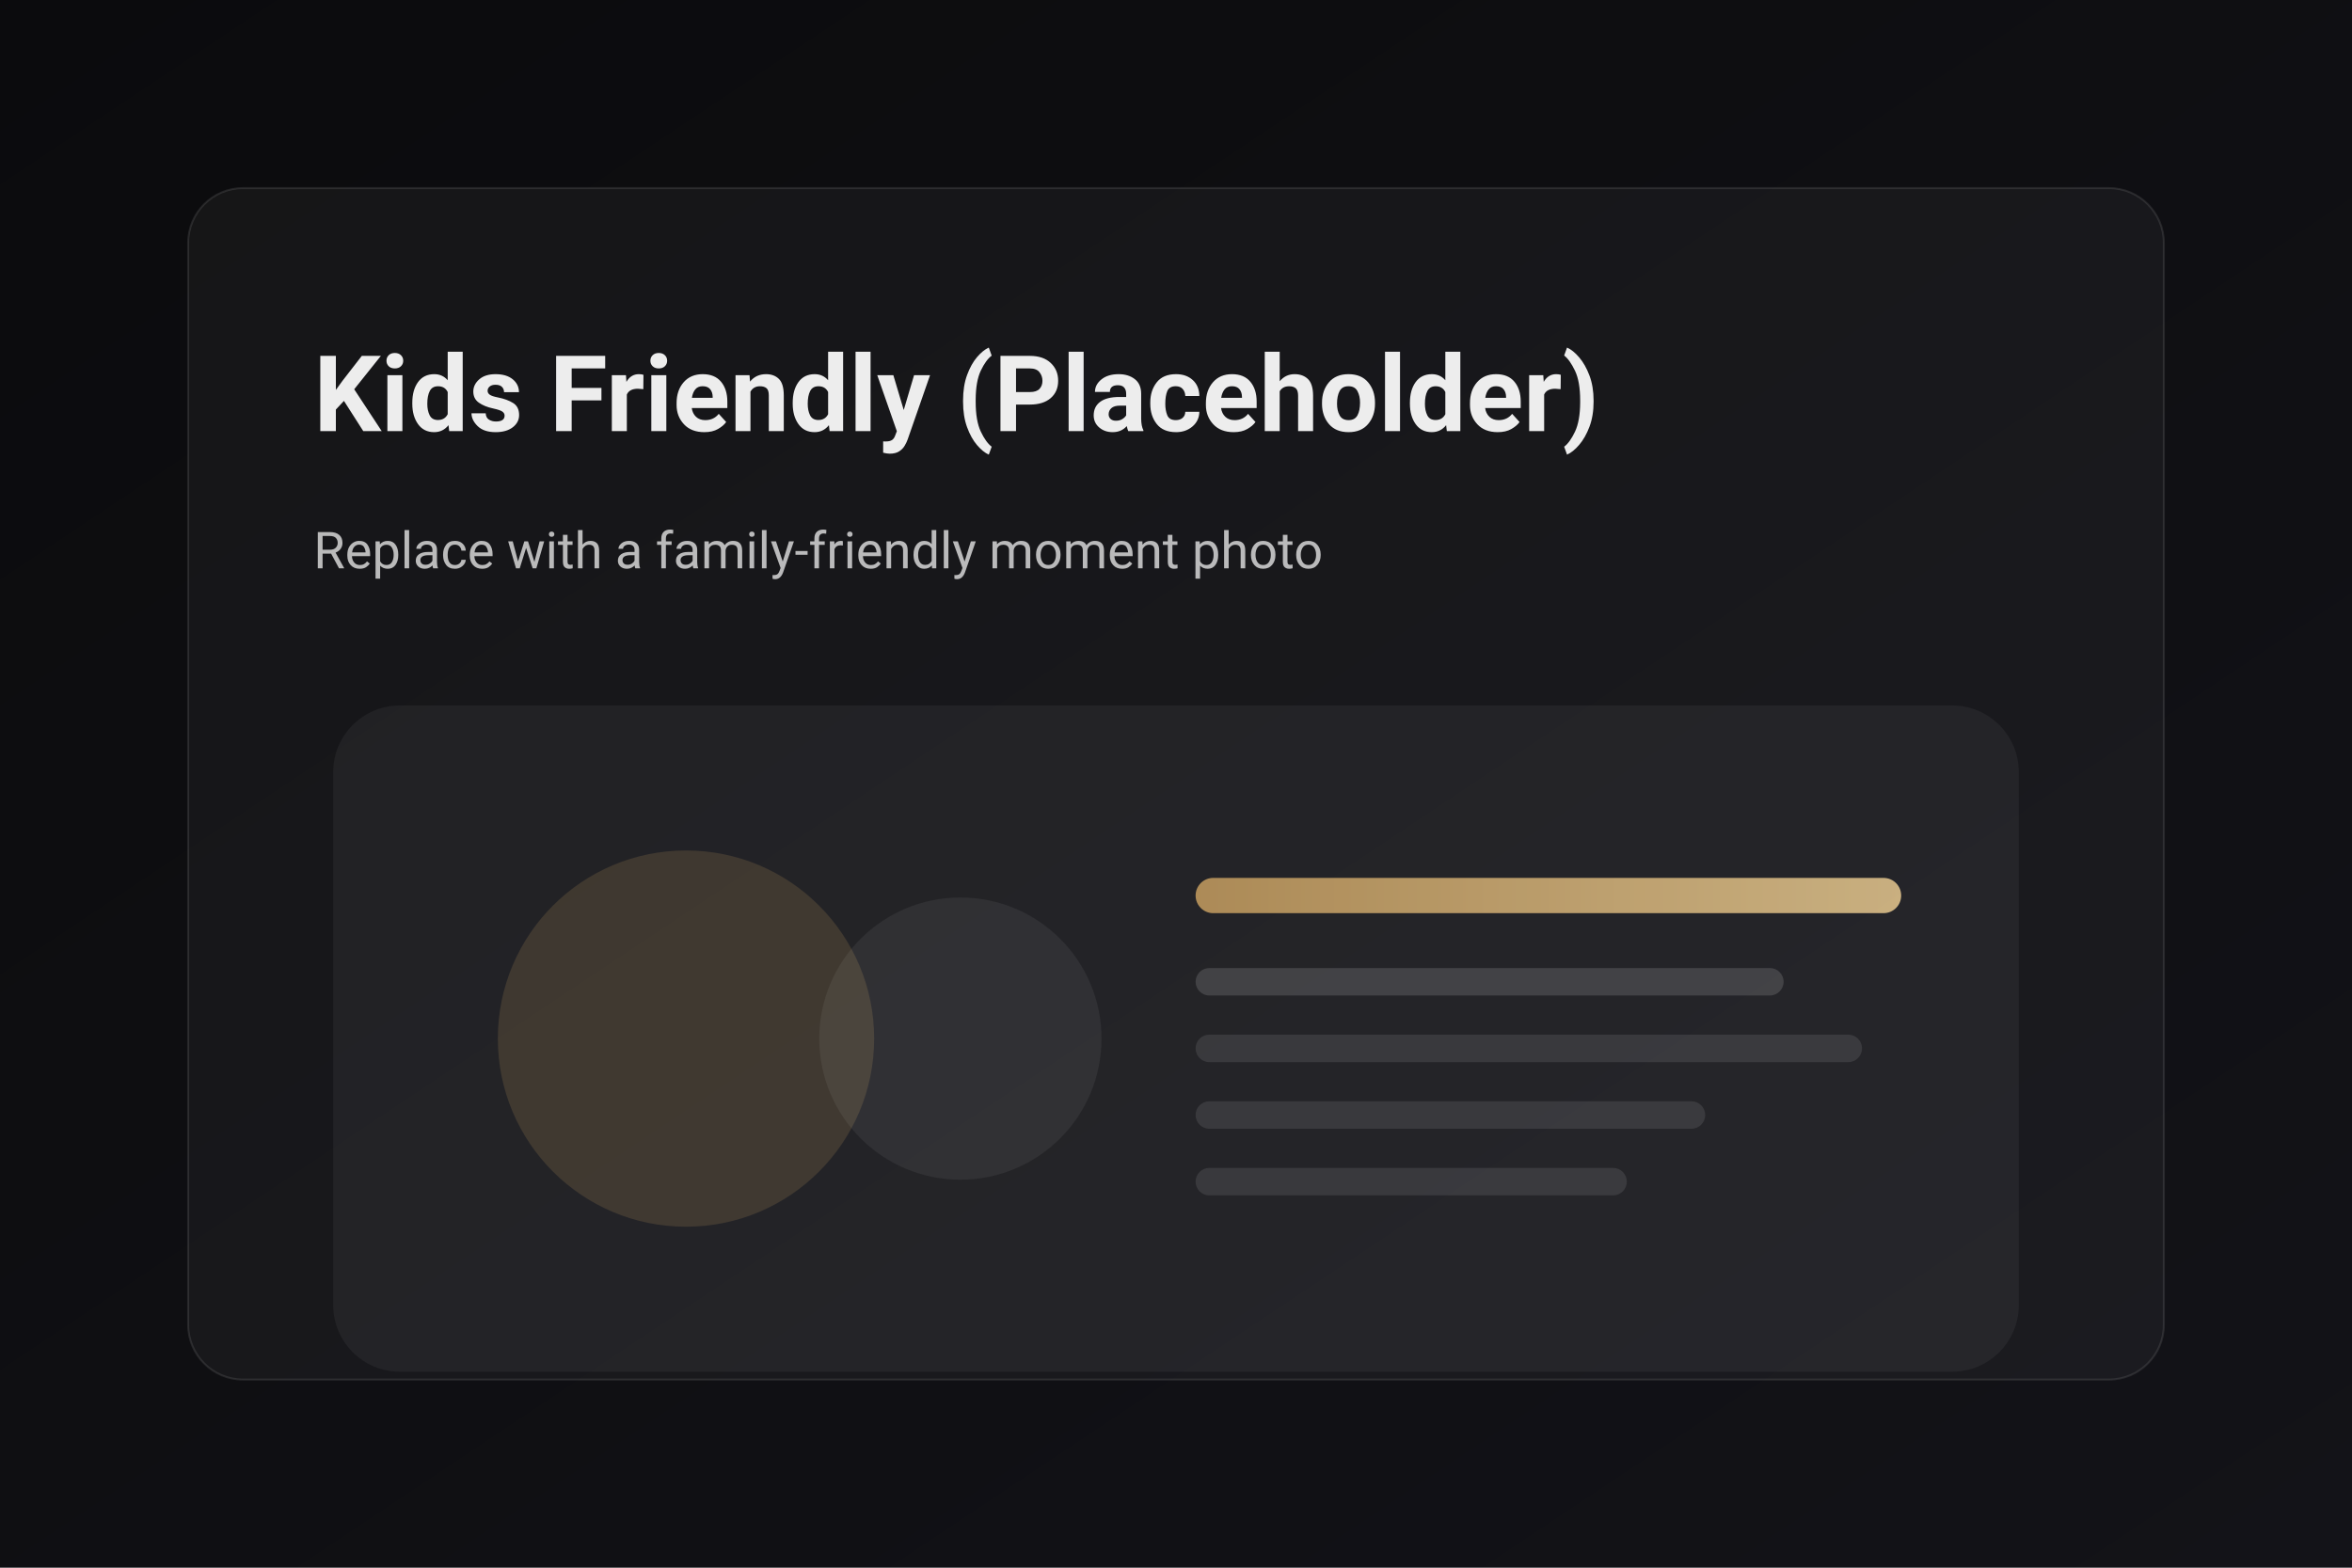
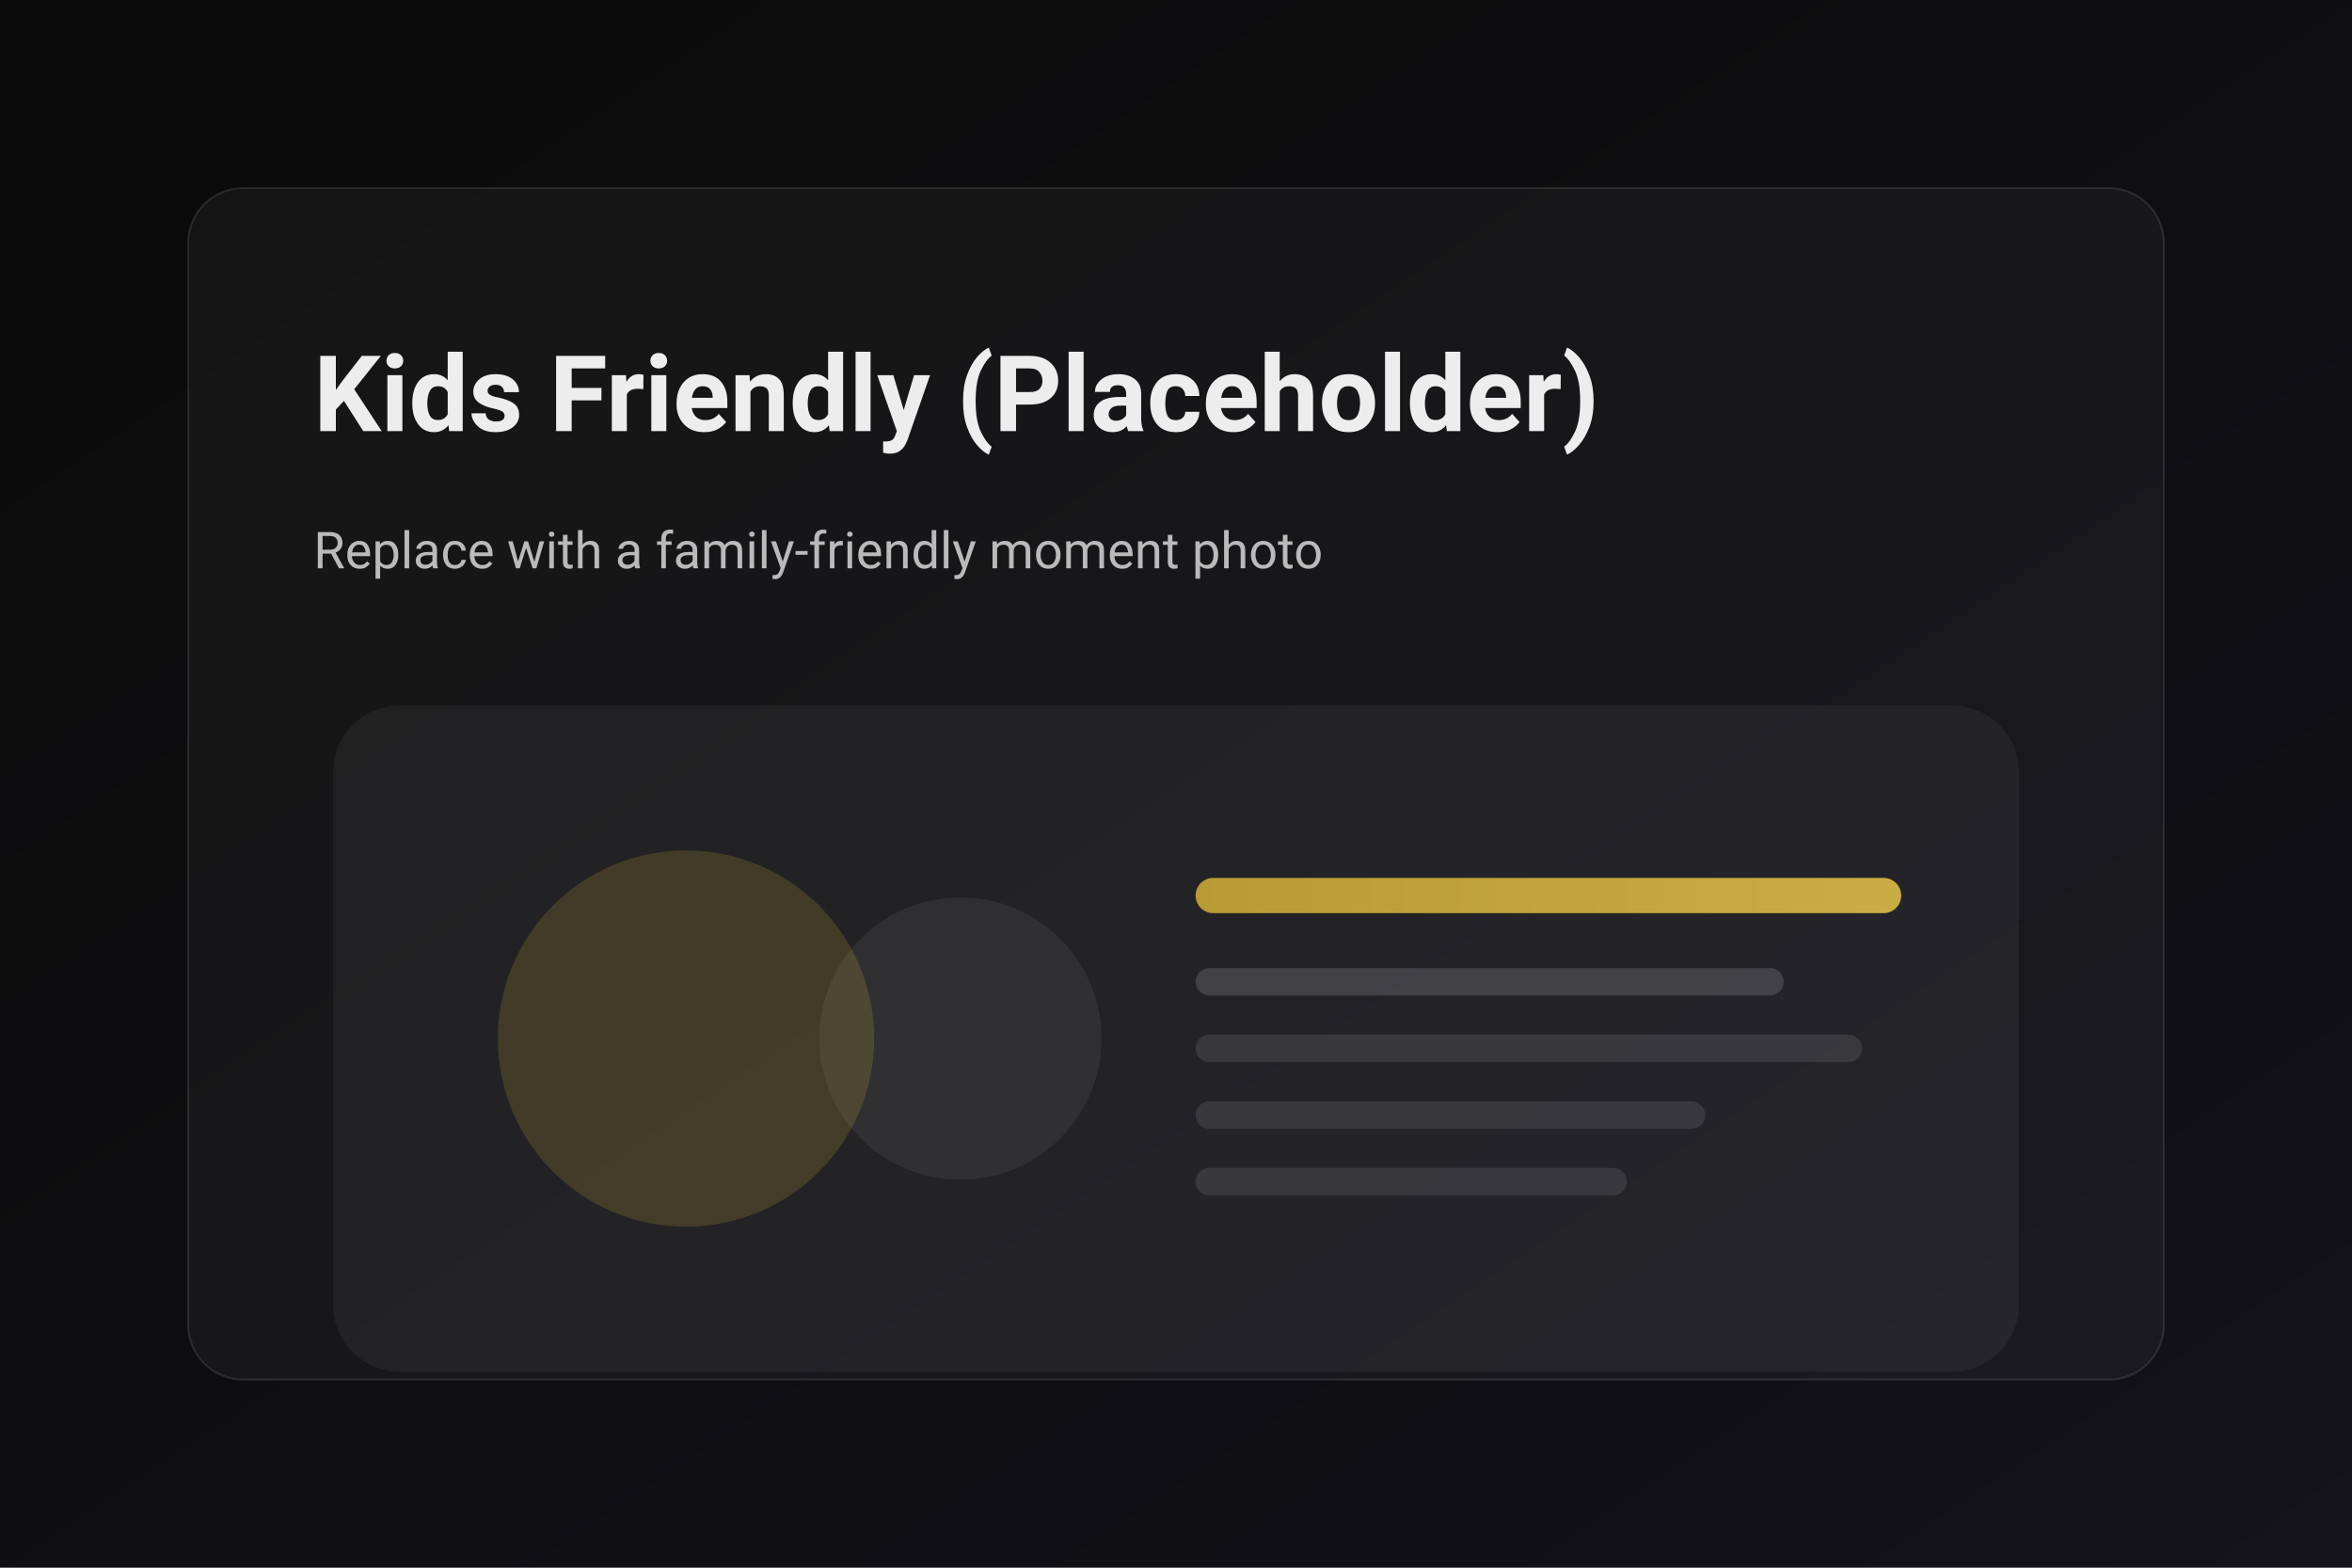
<svg xmlns="http://www.w3.org/2000/svg" width="1200" height="800" viewBox="0 0 1200 800">
  <defs>
    <linearGradient id="bg" x1="0" y1="0" x2="1" y2="1">
-       <stop offset="0" stop-color="#0b0b0d" />
+       <stop offset="0" stop-color="#0A0A0A" />
      <stop offset="1" stop-color="#131318" />
    </linearGradient>
    <linearGradient id="accent" x1="0" y1="0" x2="1" y2="0">
-       <stop offset="0" stop-color="#c59d5f" />
-       <stop offset="1" stop-color="#e6c88f" />
+       <stop offset="0" stop-color="#D4AF37" />
+       <stop offset="1" stop-color="#E8C547" />
    </linearGradient>
  </defs>
  <rect width="1200" height="800" fill="url(#bg)" />
  <rect x="96" y="96" width="1008" height="608" rx="28" fill="rgba(255,255,255,0.04)" stroke="rgba(255,255,255,0.10)" />
  <text x="160" y="220" fill="rgba(255,255,255,0.92)" font-family="ui-sans-serif, system-ui, -apple-system, Segoe UI, Roboto, Helvetica, Arial" font-size="54" font-weight="700">
    Kids Friendly (Placeholder)
  </text>
  <text x="160" y="290" fill="rgba(255,255,255,0.70)" font-family="ui-sans-serif, system-ui, -apple-system, Segoe UI, Roboto, Helvetica, Arial" font-size="26">
    Replace with a family-friendly moment photo
  </text>
  <g transform="translate(170,360)">
    <rect x="0" y="0" width="860" height="340" rx="34" fill="rgba(255,255,255,0.05)" />
-     <circle cx="180" cy="170" r="96" fill="rgba(197,157,95,0.18)" />
+     <circle cx="180" cy="170" r="96" fill="rgba(212,175,55,0.18)" />
    <circle cx="320" cy="170" r="72" fill="rgba(255,255,255,0.06)" />
    <rect x="440" y="88" width="360" height="18" rx="9" fill="url(#accent)" opacity="0.85" />
    <rect x="440" y="134" width="300" height="14" rx="7" fill="rgba(255,255,255,0.14)" />
    <rect x="440" y="168" width="340" height="14" rx="7" fill="rgba(255,255,255,0.10)" />
    <rect x="440" y="202" width="260" height="14" rx="7" fill="rgba(255,255,255,0.10)" />
    <rect x="440" y="236" width="220" height="14" rx="7" fill="rgba(255,255,255,0.10)" />
  </g>
</svg>
